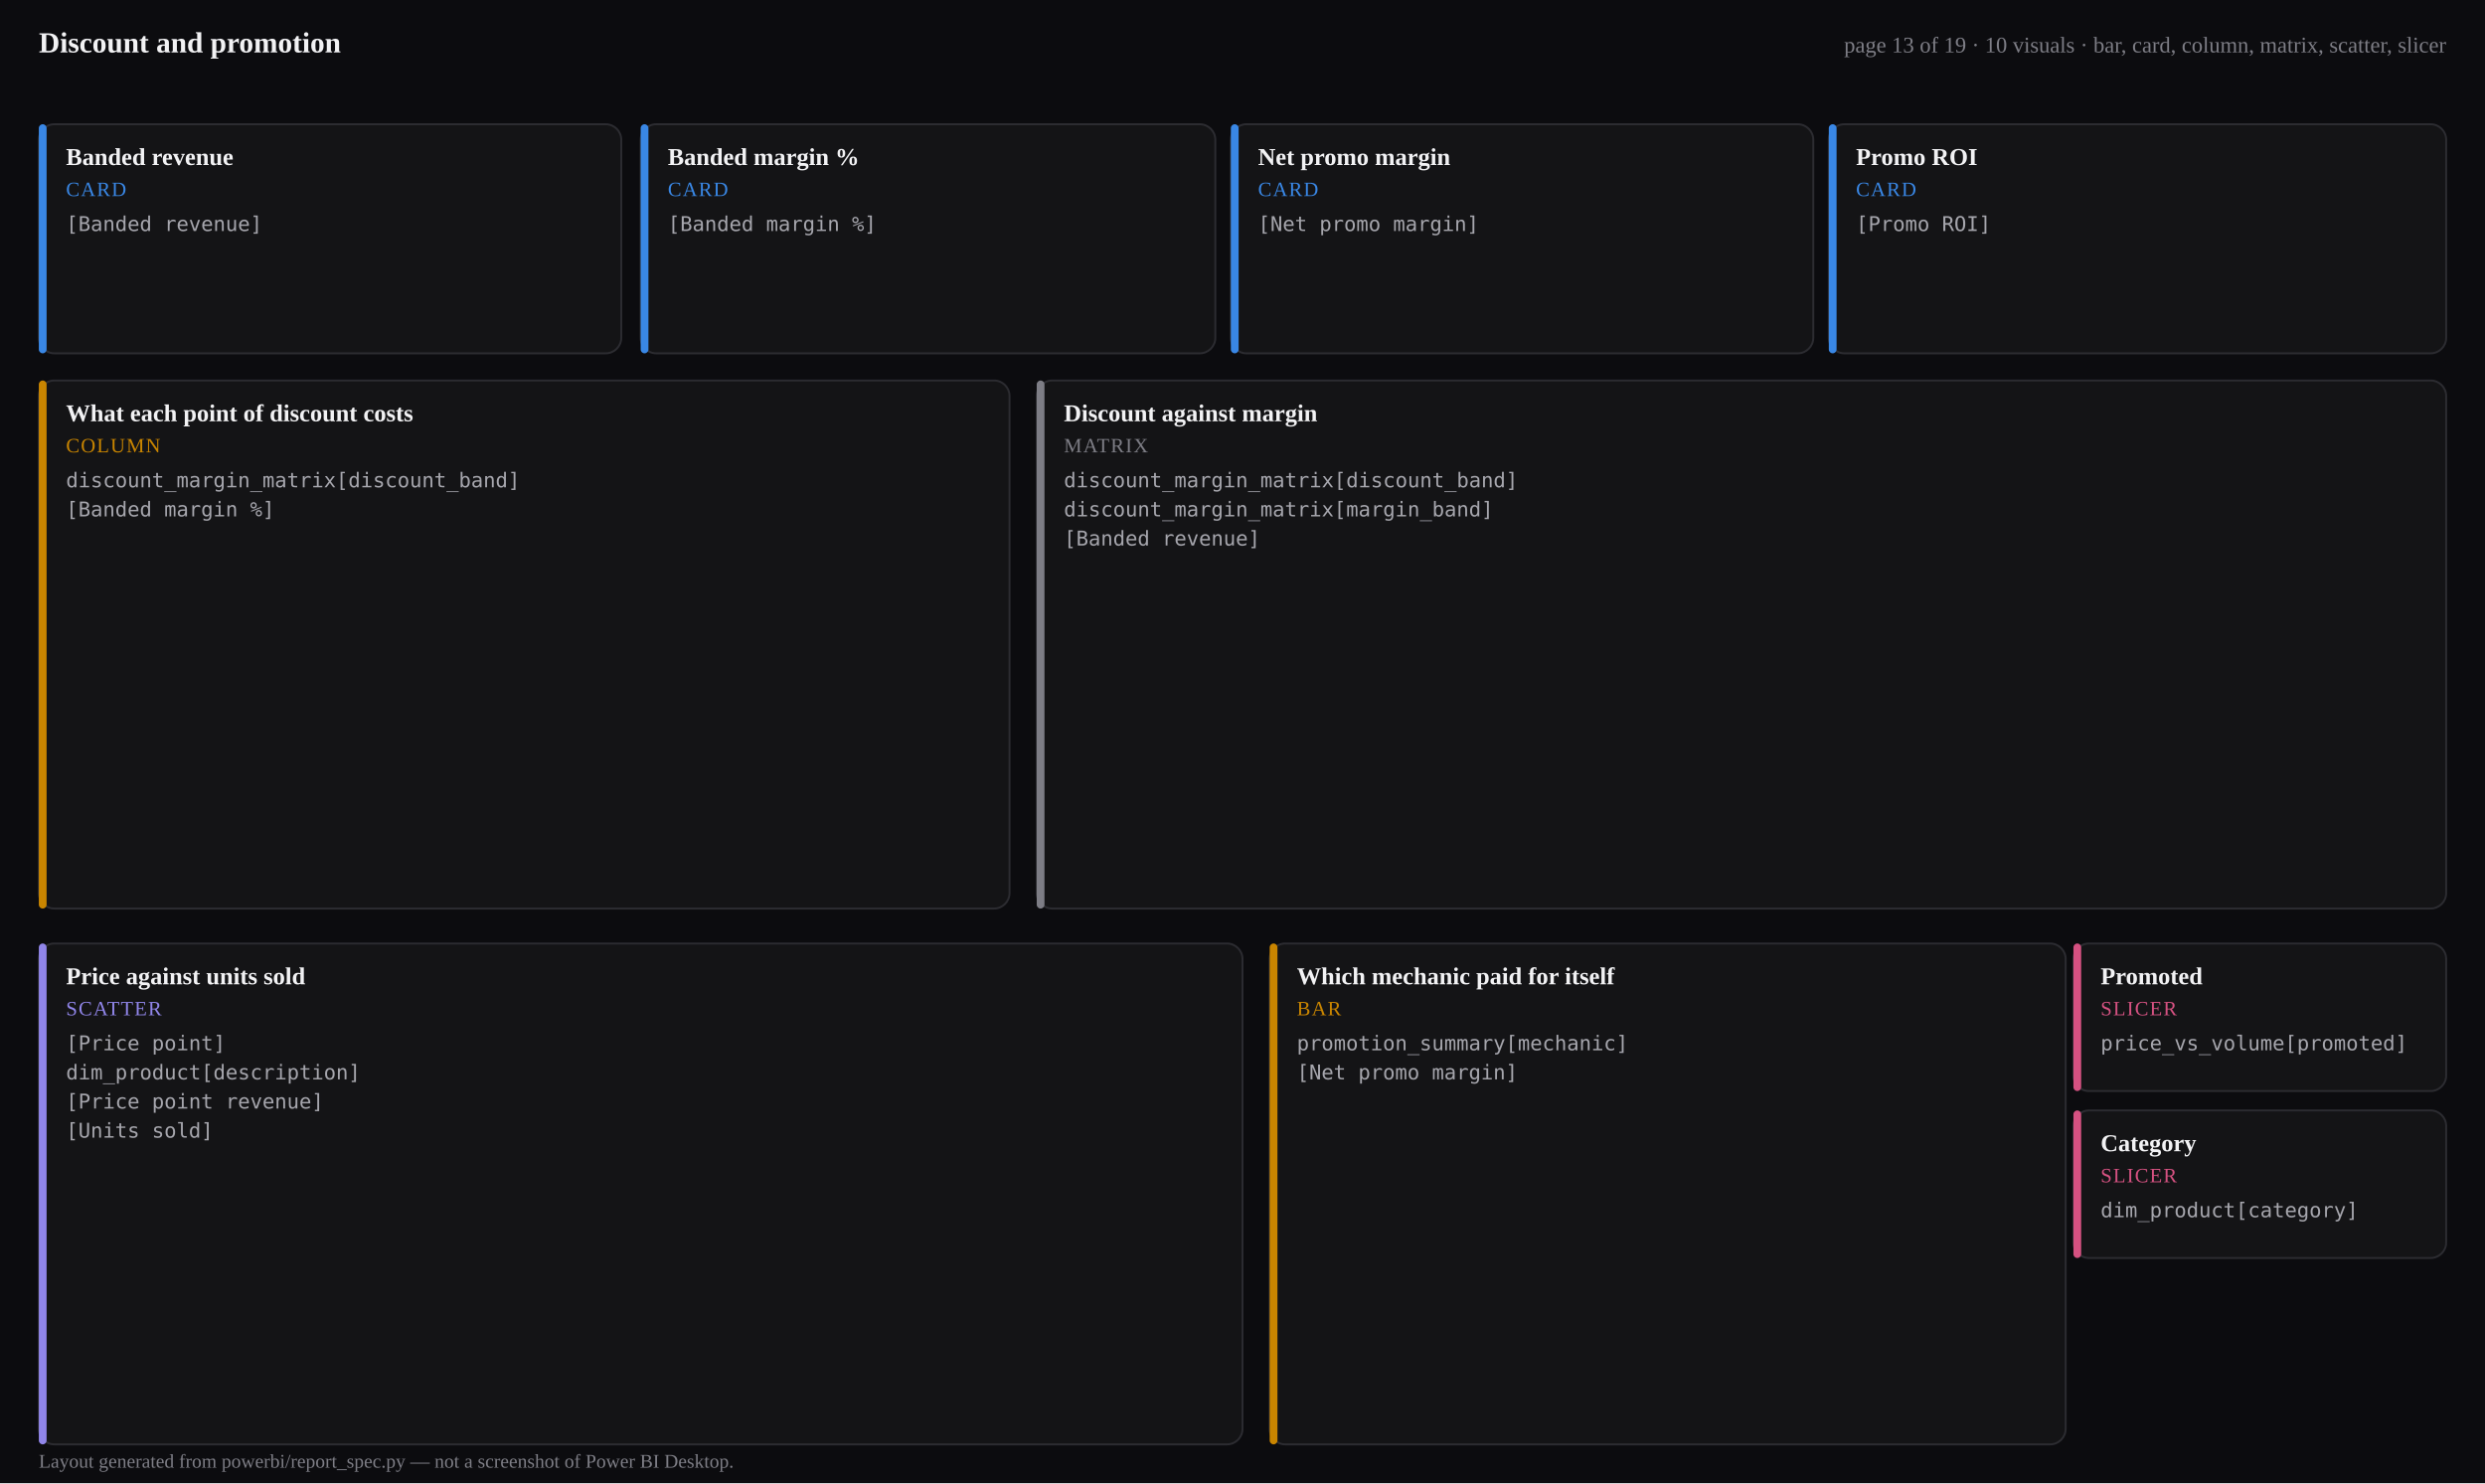
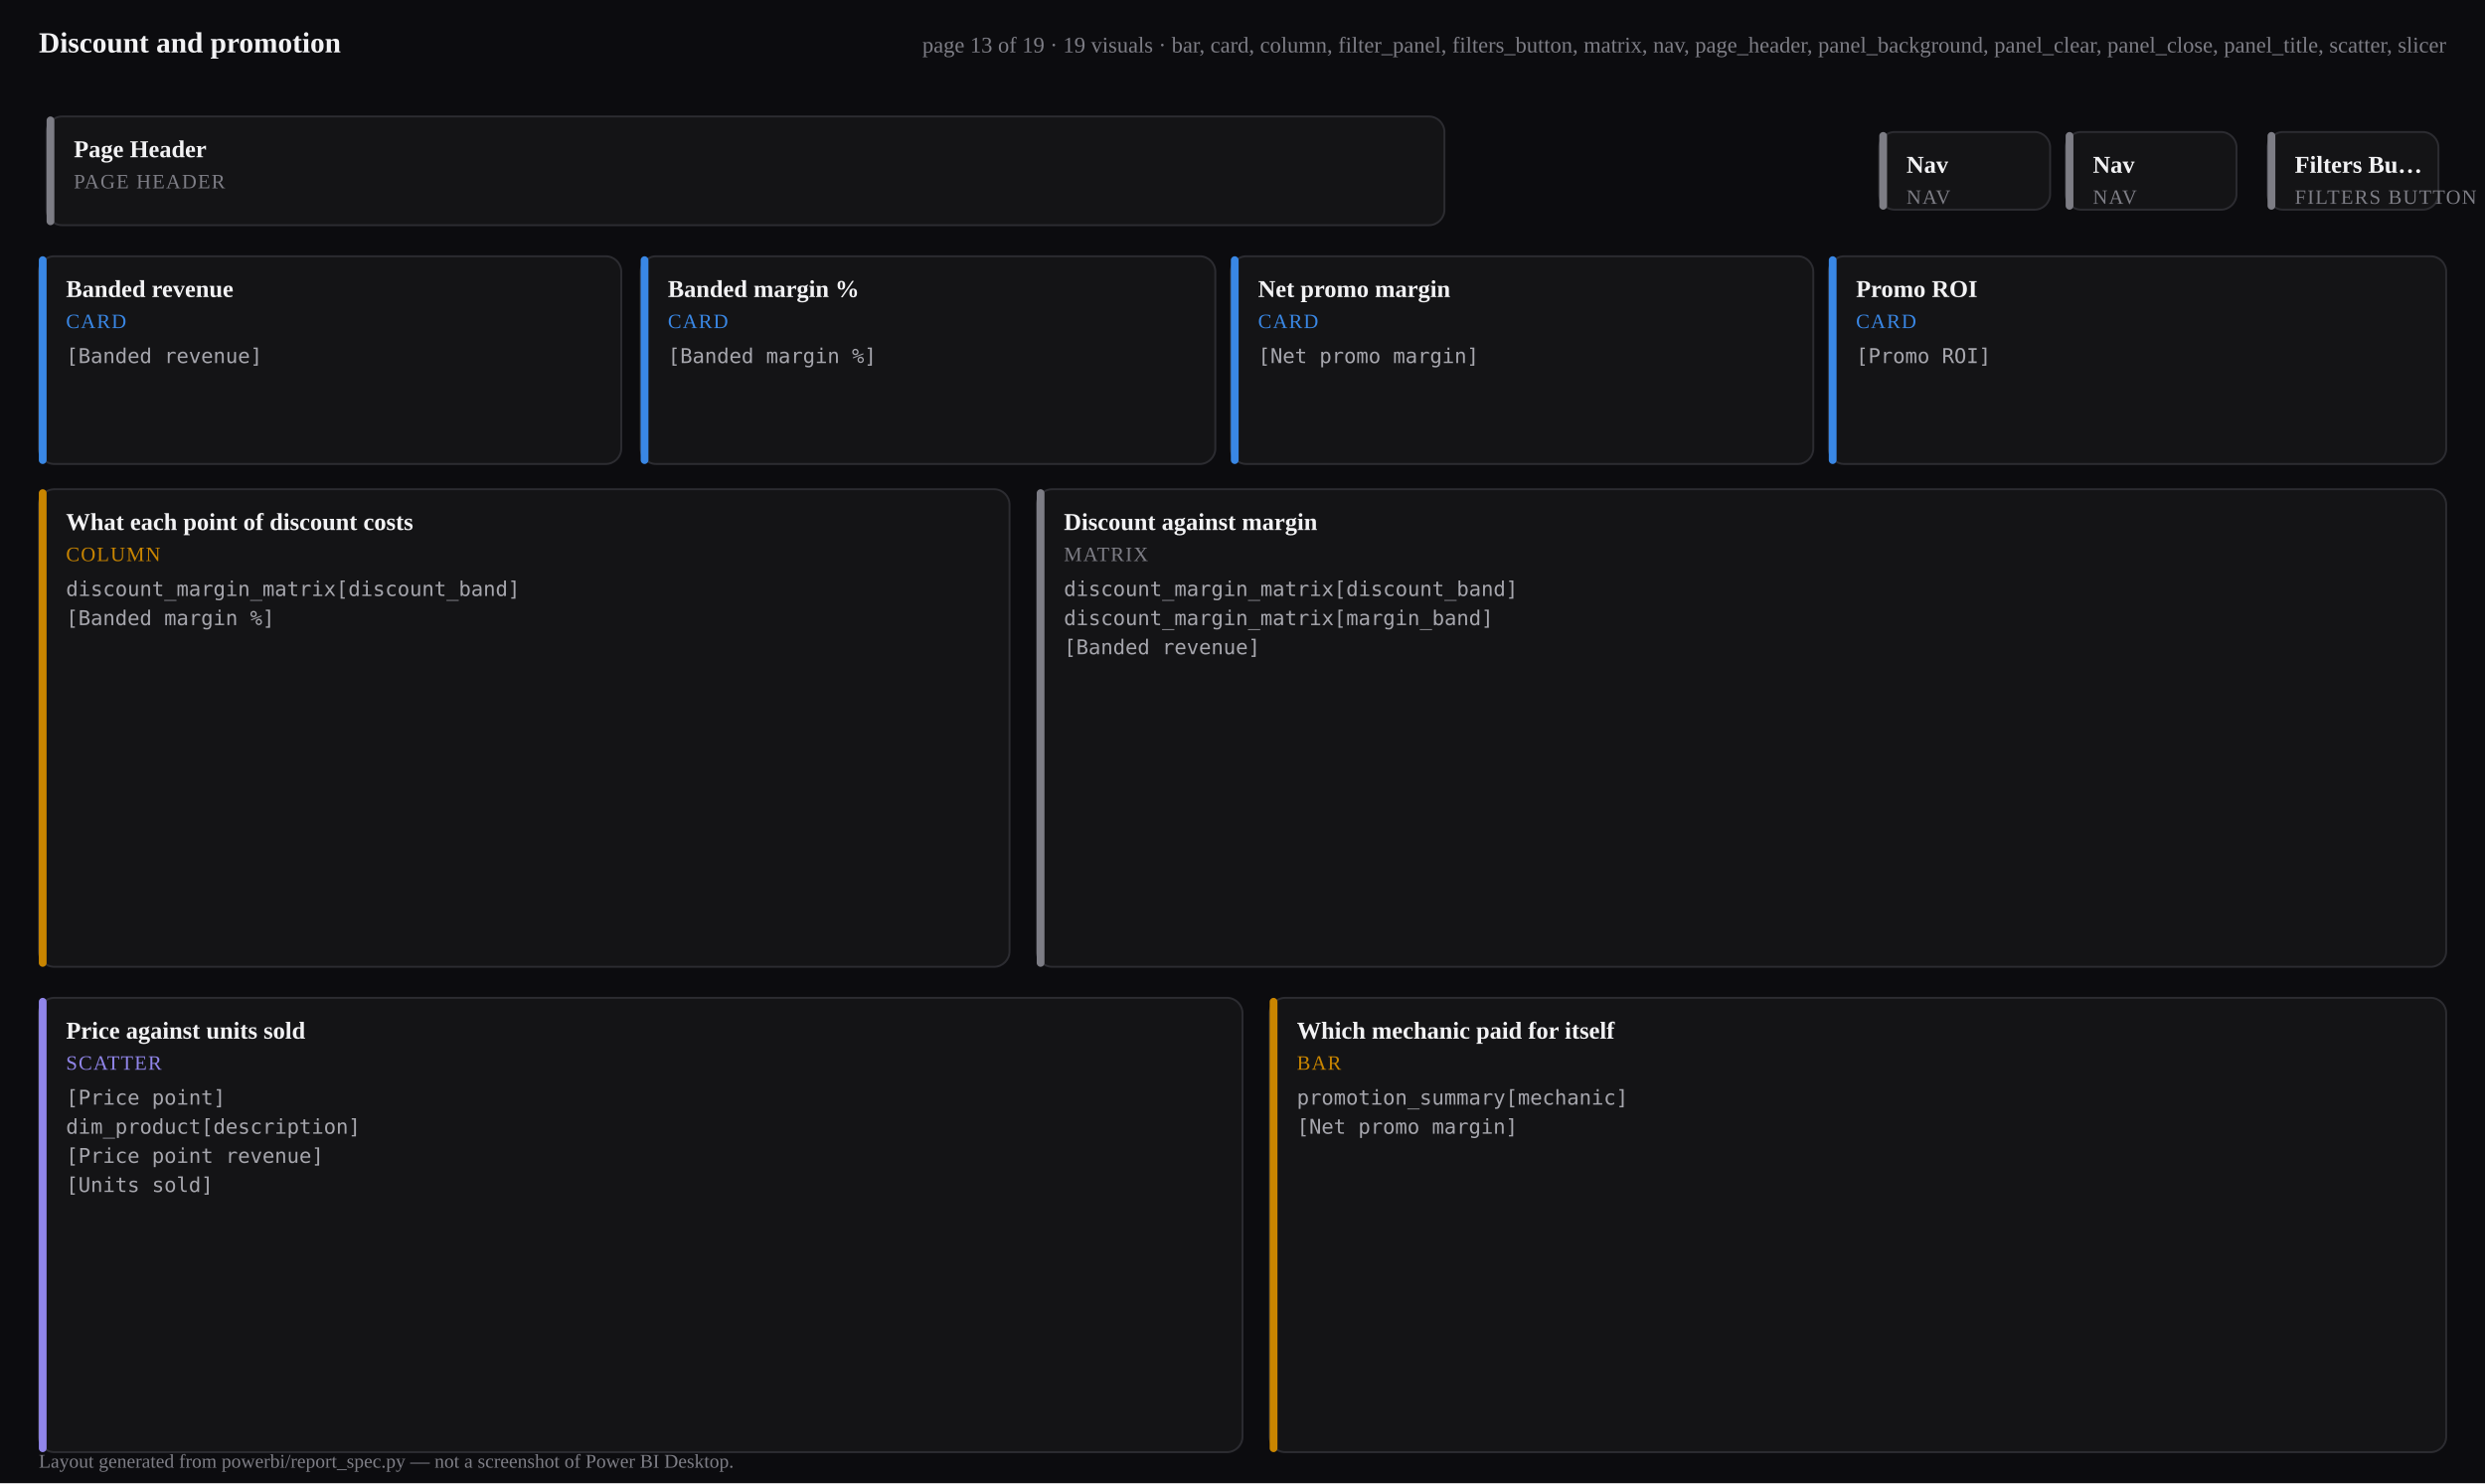
- <svg xmlns="http://www.w3.org/2000/svg" viewBox="0 0 1280 764" width="1280" height="764" role="img" aria-label="Layout of the Discount and promotion page: 10 visuals on a 1280 by 720 canvas">
+ <svg xmlns="http://www.w3.org/2000/svg" viewBox="0 0 1280 764" width="1280" height="764" role="img" aria-label="Layout of the Discount and promotion page: 19 visuals on a 1280 by 720 canvas">
  <rect width="1280" height="764" fill="#0c0c0f" />
  <text x="20" y="27" fill="#f2f2f4" font-size="15" font-weight="700">Discount and promotion</text>
-   <text x="1260" y="27" fill="#7d7d85" font-size="11.5" text-anchor="end">page 13 of 19 · 10 visuals · bar, card, column, matrix, scatter, slicer</text>
+   <text x="1260" y="27" fill="#7d7d85" font-size="11.5" text-anchor="end">page 13 of 19 · 19 visuals · bar, card, column, filter_panel, filters_button, matrix, nav, page_header, panel_background, panel_clear, panel_close, panel_title, scatter, slicer</text>
  <g transform="translate(0 44)">
    <g>
-       <rect x="20" y="20" width="300" height="118" rx="8" fill="#141416" stroke="#2c2c31" stroke-width="1" />
-       <rect x="20" y="20" width="4" height="118" rx="2" fill="#3987e5" />
-       <text x="34" y="41" fill="#f2f2f4" font-size="12.5" font-weight="600">Banded revenue</text>
-       <text x="34" y="57" fill="#3987e5" font-size="10.5" letter-spacing="0.06em">CARD</text>
-       <text x="34" y="75" fill="#a6a6ad" font-size="10.5" font-family="ui-monospace, SFMono-Regular, Menlo, monospace">[Banded revenue]</text>
+       <rect x="24" y="16" width="720" height="56" rx="8" fill="#141416" stroke="#2c2c31" stroke-width="1" />
+       <rect x="24" y="16" width="4" height="56" rx="2" fill="#7d7d85" />
+       <text x="38" y="37" fill="#f2f2f4" font-size="12.5" font-weight="600">Page Header</text>
+       <text x="38" y="53" fill="#7d7d85" font-size="10.5" letter-spacing="0.06em">PAGE HEADER</text>
    </g>
    <g>
-       <rect x="330" y="20" width="296" height="118" rx="8" fill="#141416" stroke="#2c2c31" stroke-width="1" />
-       <rect x="330" y="20" width="4" height="118" rx="2" fill="#3987e5" />
-       <text x="344" y="41" fill="#f2f2f4" font-size="12.5" font-weight="600">Banded margin %</text>
-       <text x="344" y="57" fill="#3987e5" font-size="10.5" letter-spacing="0.06em">CARD</text>
-       <text x="344" y="75" fill="#a6a6ad" font-size="10.5" font-family="ui-monospace, SFMono-Regular, Menlo, monospace">[Banded margin %]</text>
+       <rect x="1168" y="24" width="88" height="40" rx="8" fill="#141416" stroke="#2c2c31" stroke-width="1" />
+       <rect x="1168" y="24" width="4" height="40" rx="2" fill="#7d7d85" />
+       <text x="1182" y="45" fill="#f2f2f4" font-size="12.5" font-weight="600">Filters Bu…</text>
+       <text x="1182" y="61" fill="#7d7d85" font-size="10.5" letter-spacing="0.06em">FILTERS BUTTON</text>
    </g>
    <g>
-       <rect x="634" y="20" width="300" height="118" rx="8" fill="#141416" stroke="#2c2c31" stroke-width="1" />
-       <rect x="634" y="20" width="4" height="118" rx="2" fill="#3987e5" />
-       <text x="648" y="41" fill="#f2f2f4" font-size="12.5" font-weight="600">Net promo margin</text>
-       <text x="648" y="57" fill="#3987e5" font-size="10.5" letter-spacing="0.06em">CARD</text>
-       <text x="648" y="75" fill="#a6a6ad" font-size="10.5" font-family="ui-monospace, SFMono-Regular, Menlo, monospace">[Net promo margin]</text>
+       <rect x="1064" y="24" width="88" height="40" rx="8" fill="#141416" stroke="#2c2c31" stroke-width="1" />
+       <rect x="1064" y="24" width="4" height="40" rx="2" fill="#7d7d85" />
+       <text x="1078" y="45" fill="#f2f2f4" font-size="12.5" font-weight="600">Nav</text>
+       <text x="1078" y="61" fill="#7d7d85" font-size="10.5" letter-spacing="0.06em">NAV</text>
    </g>
    <g>
-       <rect x="942" y="20" width="318" height="118" rx="8" fill="#141416" stroke="#2c2c31" stroke-width="1" />
-       <rect x="942" y="20" width="4" height="118" rx="2" fill="#3987e5" />
-       <text x="956" y="41" fill="#f2f2f4" font-size="12.5" font-weight="600">Promo ROI</text>
-       <text x="956" y="57" fill="#3987e5" font-size="10.5" letter-spacing="0.06em">CARD</text>
-       <text x="956" y="75" fill="#a6a6ad" font-size="10.5" font-family="ui-monospace, SFMono-Regular, Menlo, monospace">[Promo ROI]</text>
+       <rect x="968" y="24" width="88" height="40" rx="8" fill="#141416" stroke="#2c2c31" stroke-width="1" />
+       <rect x="968" y="24" width="4" height="40" rx="2" fill="#7d7d85" />
+       <text x="982" y="45" fill="#f2f2f4" font-size="12.5" font-weight="600">Nav</text>
+       <text x="982" y="61" fill="#7d7d85" font-size="10.5" letter-spacing="0.06em">NAV</text>
    </g>
    <g>
-       <rect x="20" y="152" width="500" height="272" rx="8" fill="#141416" stroke="#2c2c31" stroke-width="1" />
-       <rect x="20" y="152" width="4" height="272" rx="2" fill="#c98500" />
-       <text x="34" y="173" fill="#f2f2f4" font-size="12.5" font-weight="600">What each point of discount costs</text>
-       <text x="34" y="189" fill="#c98500" font-size="10.5" letter-spacing="0.06em">COLUMN</text>
-       <text x="34" y="207" fill="#a6a6ad" font-size="10.5" font-family="ui-monospace, SFMono-Regular, Menlo, monospace">discount_margin_matrix[discount_band]</text>
-       <text x="34" y="222" fill="#a6a6ad" font-size="10.5" font-family="ui-monospace, SFMono-Regular, Menlo, monospace">[Banded margin %]</text>
+       <rect x="20" y="88" width="300" height="107" rx="8" fill="#141416" stroke="#2c2c31" stroke-width="1" />
+       <rect x="20" y="88" width="4" height="107" rx="2" fill="#3987e5" />
+       <text x="34" y="109" fill="#f2f2f4" font-size="12.5" font-weight="600">Banded revenue</text>
+       <text x="34" y="125" fill="#3987e5" font-size="10.5" letter-spacing="0.06em">CARD</text>
+       <text x="34" y="143" fill="#a6a6ad" font-size="10.5" font-family="ui-monospace, SFMono-Regular, Menlo, monospace">[Banded revenue]</text>
    </g>
    <g>
-       <rect x="534" y="152" width="726" height="272" rx="8" fill="#141416" stroke="#2c2c31" stroke-width="1" />
-       <rect x="534" y="152" width="4" height="272" rx="2" fill="#7d7d85" />
-       <text x="548" y="173" fill="#f2f2f4" font-size="12.5" font-weight="600">Discount against margin</text>
-       <text x="548" y="189" fill="#7d7d85" font-size="10.5" letter-spacing="0.06em">MATRIX</text>
-       <text x="548" y="207" fill="#a6a6ad" font-size="10.5" font-family="ui-monospace, SFMono-Regular, Menlo, monospace">discount_margin_matrix[discount_band]</text>
-       <text x="548" y="222" fill="#a6a6ad" font-size="10.5" font-family="ui-monospace, SFMono-Regular, Menlo, monospace">discount_margin_matrix[margin_band]</text>
-       <text x="548" y="237" fill="#a6a6ad" font-size="10.5" font-family="ui-monospace, SFMono-Regular, Menlo, monospace">[Banded revenue]</text>
+       <rect x="330" y="88" width="296" height="107" rx="8" fill="#141416" stroke="#2c2c31" stroke-width="1" />
+       <rect x="330" y="88" width="4" height="107" rx="2" fill="#3987e5" />
+       <text x="344" y="109" fill="#f2f2f4" font-size="12.5" font-weight="600">Banded margin %</text>
+       <text x="344" y="125" fill="#3987e5" font-size="10.5" letter-spacing="0.06em">CARD</text>
+       <text x="344" y="143" fill="#a6a6ad" font-size="10.5" font-family="ui-monospace, SFMono-Regular, Menlo, monospace">[Banded margin %]</text>
    </g>
    <g>
-       <rect x="20" y="442" width="620" height="258" rx="8" fill="#141416" stroke="#2c2c31" stroke-width="1" />
-       <rect x="20" y="442" width="4" height="258" rx="2" fill="#9085e9" />
-       <text x="34" y="463" fill="#f2f2f4" font-size="12.5" font-weight="600">Price against units sold</text>
-       <text x="34" y="479" fill="#9085e9" font-size="10.5" letter-spacing="0.06em">SCATTER</text>
-       <text x="34" y="497" fill="#a6a6ad" font-size="10.5" font-family="ui-monospace, SFMono-Regular, Menlo, monospace">[Price point]</text>
-       <text x="34" y="512" fill="#a6a6ad" font-size="10.5" font-family="ui-monospace, SFMono-Regular, Menlo, monospace">dim_product[description]</text>
-       <text x="34" y="527" fill="#a6a6ad" font-size="10.5" font-family="ui-monospace, SFMono-Regular, Menlo, monospace">[Price point revenue]</text>
-       <text x="34" y="542" fill="#a6a6ad" font-size="10.5" font-family="ui-monospace, SFMono-Regular, Menlo, monospace">[Units sold]</text>
+       <rect x="634" y="88" width="300" height="107" rx="8" fill="#141416" stroke="#2c2c31" stroke-width="1" />
+       <rect x="634" y="88" width="4" height="107" rx="2" fill="#3987e5" />
+       <text x="648" y="109" fill="#f2f2f4" font-size="12.5" font-weight="600">Net promo margin</text>
+       <text x="648" y="125" fill="#3987e5" font-size="10.5" letter-spacing="0.06em">CARD</text>
+       <text x="648" y="143" fill="#a6a6ad" font-size="10.5" font-family="ui-monospace, SFMono-Regular, Menlo, monospace">[Net promo margin]</text>
    </g>
    <g>
-       <rect x="654" y="442" width="410" height="258" rx="8" fill="#141416" stroke="#2c2c31" stroke-width="1" />
-       <rect x="654" y="442" width="4" height="258" rx="2" fill="#c98500" />
-       <text x="668" y="463" fill="#f2f2f4" font-size="12.5" font-weight="600">Which mechanic paid for itself</text>
-       <text x="668" y="479" fill="#c98500" font-size="10.5" letter-spacing="0.06em">BAR</text>
-       <text x="668" y="497" fill="#a6a6ad" font-size="10.5" font-family="ui-monospace, SFMono-Regular, Menlo, monospace">promotion_summary[mechanic]</text>
-       <text x="668" y="512" fill="#a6a6ad" font-size="10.5" font-family="ui-monospace, SFMono-Regular, Menlo, monospace">[Net promo margin]</text>
+       <rect x="942" y="88" width="318" height="107" rx="8" fill="#141416" stroke="#2c2c31" stroke-width="1" />
+       <rect x="942" y="88" width="4" height="107" rx="2" fill="#3987e5" />
+       <text x="956" y="109" fill="#f2f2f4" font-size="12.5" font-weight="600">Promo ROI</text>
+       <text x="956" y="125" fill="#3987e5" font-size="10.5" letter-spacing="0.06em">CARD</text>
+       <text x="956" y="143" fill="#a6a6ad" font-size="10.5" font-family="ui-monospace, SFMono-Regular, Menlo, monospace">[Promo ROI]</text>
    </g>
    <g>
-       <rect x="1068" y="442" width="192" height="76" rx="8" fill="#141416" stroke="#2c2c31" stroke-width="1" />
-       <rect x="1068" y="442" width="4" height="76" rx="2" fill="#d55181" />
-       <text x="1082" y="463" fill="#f2f2f4" font-size="12.5" font-weight="600">Promoted</text>
-       <text x="1082" y="479" fill="#d55181" font-size="10.5" letter-spacing="0.06em">SLICER</text>
-       <text x="1082" y="497" fill="#a6a6ad" font-size="10.5" font-family="ui-monospace, SFMono-Regular, Menlo, monospace">price_vs_volume[promoted]</text>
+       <rect x="20" y="208" width="500" height="246" rx="8" fill="#141416" stroke="#2c2c31" stroke-width="1" />
+       <rect x="20" y="208" width="4" height="246" rx="2" fill="#c98500" />
+       <text x="34" y="229" fill="#f2f2f4" font-size="12.5" font-weight="600">What each point of discount costs</text>
+       <text x="34" y="245" fill="#c98500" font-size="10.5" letter-spacing="0.06em">COLUMN</text>
+       <text x="34" y="263" fill="#a6a6ad" font-size="10.5" font-family="ui-monospace, SFMono-Regular, Menlo, monospace">discount_margin_matrix[discount_band]</text>
+       <text x="34" y="278" fill="#a6a6ad" font-size="10.5" font-family="ui-monospace, SFMono-Regular, Menlo, monospace">[Banded margin %]</text>
    </g>
    <g>
-       <rect x="1068" y="528" width="192" height="76" rx="8" fill="#141416" stroke="#2c2c31" stroke-width="1" />
-       <rect x="1068" y="528" width="4" height="76" rx="2" fill="#d55181" />
-       <text x="1082" y="549" fill="#f2f2f4" font-size="12.5" font-weight="600">Category</text>
-       <text x="1082" y="565" fill="#d55181" font-size="10.5" letter-spacing="0.06em">SLICER</text>
-       <text x="1082" y="583" fill="#a6a6ad" font-size="10.5" font-family="ui-monospace, SFMono-Regular, Menlo, monospace">dim_product[category]</text>
+       <rect x="534" y="208" width="726" height="246" rx="8" fill="#141416" stroke="#2c2c31" stroke-width="1" />
+       <rect x="534" y="208" width="4" height="246" rx="2" fill="#7d7d85" />
+       <text x="548" y="229" fill="#f2f2f4" font-size="12.5" font-weight="600">Discount against margin</text>
+       <text x="548" y="245" fill="#7d7d85" font-size="10.5" letter-spacing="0.06em">MATRIX</text>
+       <text x="548" y="263" fill="#a6a6ad" font-size="10.5" font-family="ui-monospace, SFMono-Regular, Menlo, monospace">discount_margin_matrix[discount_band]</text>
+       <text x="548" y="278" fill="#a6a6ad" font-size="10.5" font-family="ui-monospace, SFMono-Regular, Menlo, monospace">discount_margin_matrix[margin_band]</text>
+       <text x="548" y="293" fill="#a6a6ad" font-size="10.5" font-family="ui-monospace, SFMono-Regular, Menlo, monospace">[Banded revenue]</text>
+     </g>
+     <g>
+       <rect x="20" y="470" width="620" height="234" rx="8" fill="#141416" stroke="#2c2c31" stroke-width="1" />
+       <rect x="20" y="470" width="4" height="234" rx="2" fill="#9085e9" />
+       <text x="34" y="491" fill="#f2f2f4" font-size="12.5" font-weight="600">Price against units sold</text>
+       <text x="34" y="507" fill="#9085e9" font-size="10.5" letter-spacing="0.06em">SCATTER</text>
+       <text x="34" y="525" fill="#a6a6ad" font-size="10.5" font-family="ui-monospace, SFMono-Regular, Menlo, monospace">[Price point]</text>
+       <text x="34" y="540" fill="#a6a6ad" font-size="10.5" font-family="ui-monospace, SFMono-Regular, Menlo, monospace">dim_product[description]</text>
+       <text x="34" y="555" fill="#a6a6ad" font-size="10.5" font-family="ui-monospace, SFMono-Regular, Menlo, monospace">[Price point revenue]</text>
+       <text x="34" y="570" fill="#a6a6ad" font-size="10.5" font-family="ui-monospace, SFMono-Regular, Menlo, monospace">[Units sold]</text>
+     </g>
+     <g>
+       <rect x="654" y="470" width="606" height="234" rx="8" fill="#141416" stroke="#2c2c31" stroke-width="1" />
+       <rect x="654" y="470" width="4" height="234" rx="2" fill="#c98500" />
+       <text x="668" y="491" fill="#f2f2f4" font-size="12.5" font-weight="600">Which mechanic paid for itself</text>
+       <text x="668" y="507" fill="#c98500" font-size="10.5" letter-spacing="0.06em">BAR</text>
+       <text x="668" y="525" fill="#a6a6ad" font-size="10.5" font-family="ui-monospace, SFMono-Regular, Menlo, monospace">promotion_summary[mechanic]</text>
+       <text x="668" y="540" fill="#a6a6ad" font-size="10.5" font-family="ui-monospace, SFMono-Regular, Menlo, monospace">[Net promo margin]</text>
    </g>
  </g>
  <text x="20" y="756" fill="#7d7d85" font-size="10">Layout generated from powerbi/report_spec.py — not a screenshot of Power BI Desktop.</text>
</svg>
